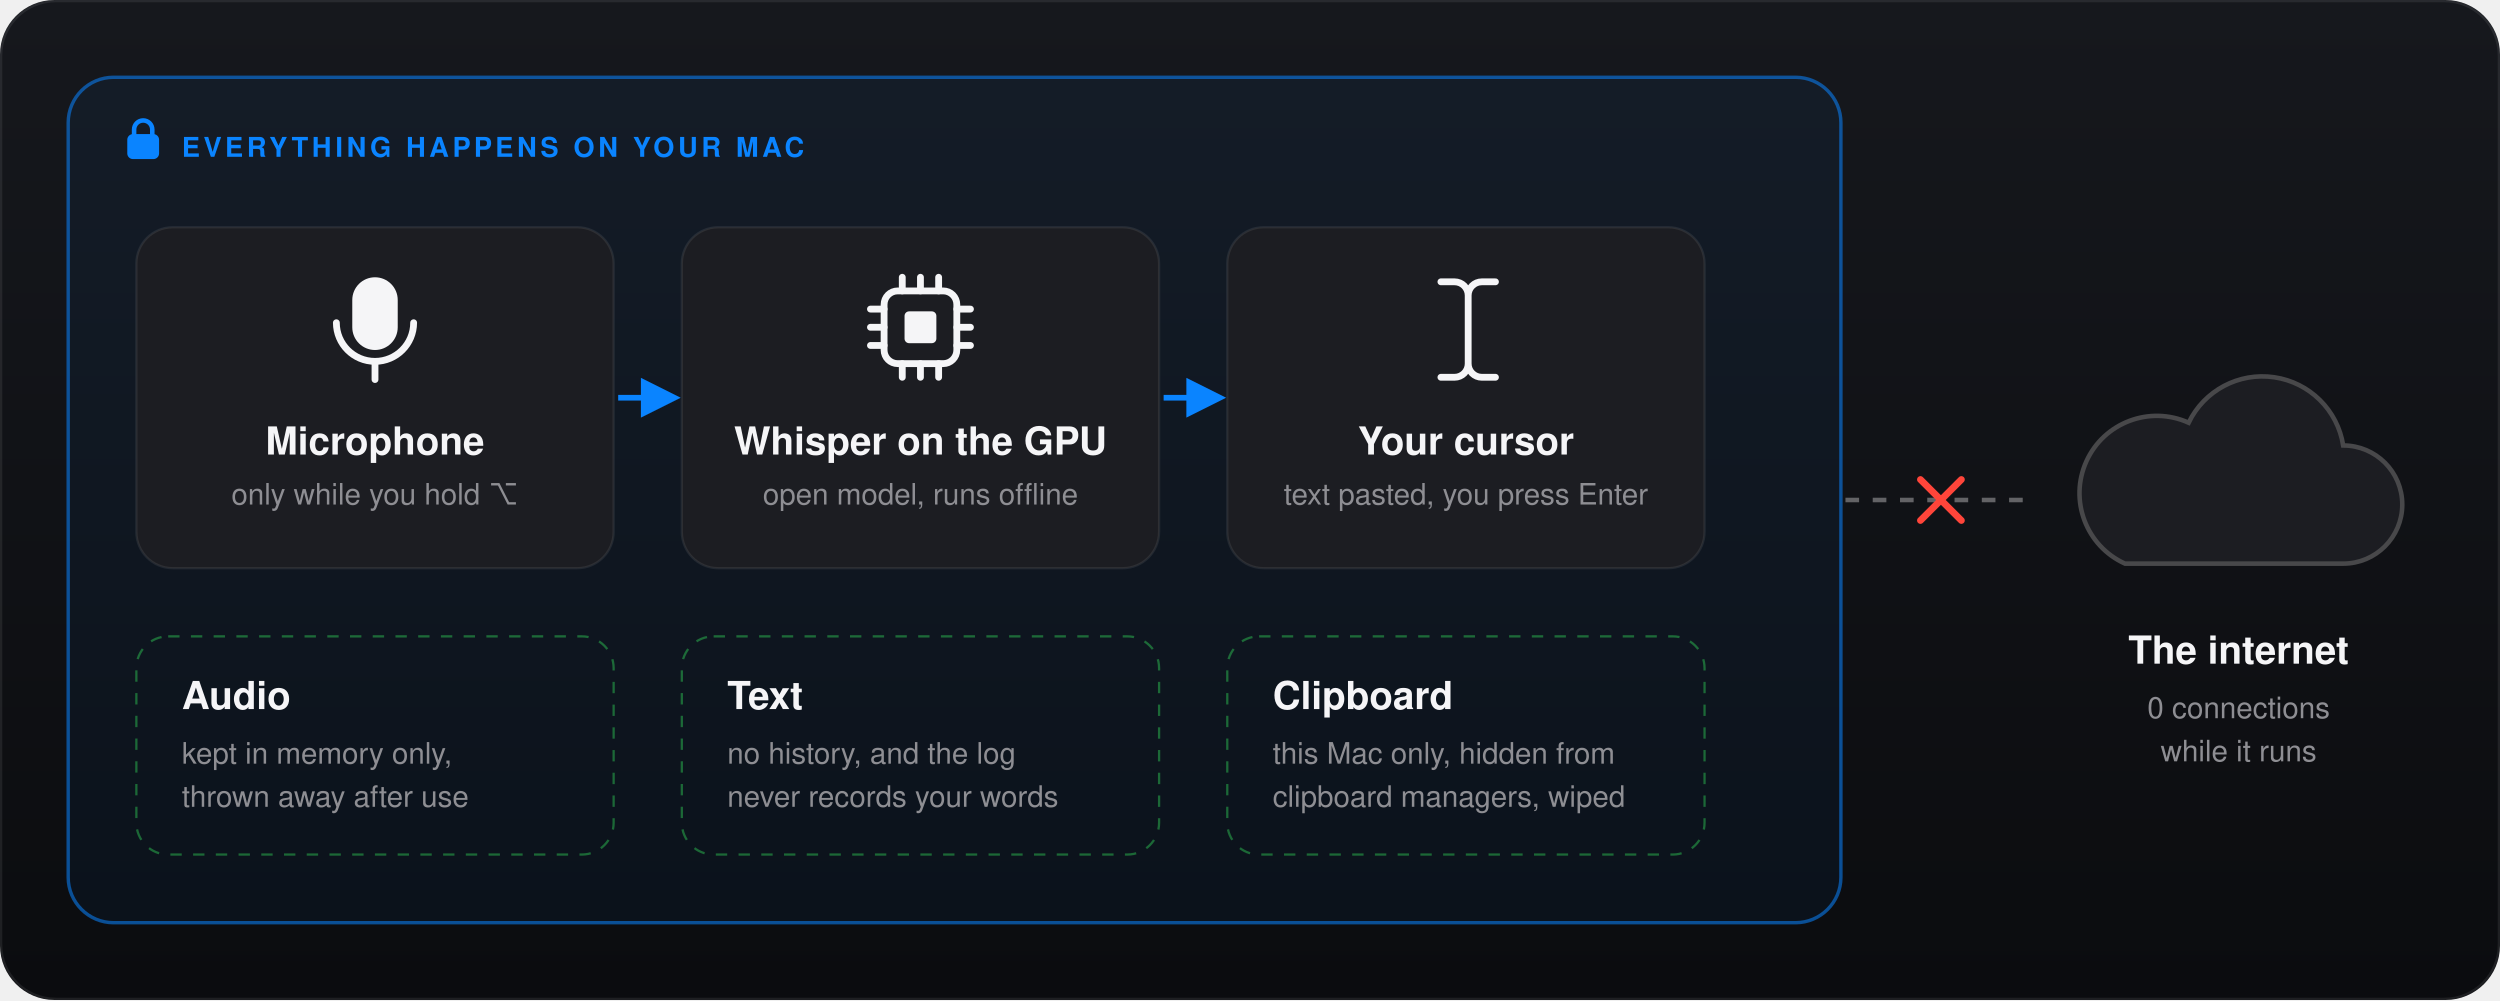
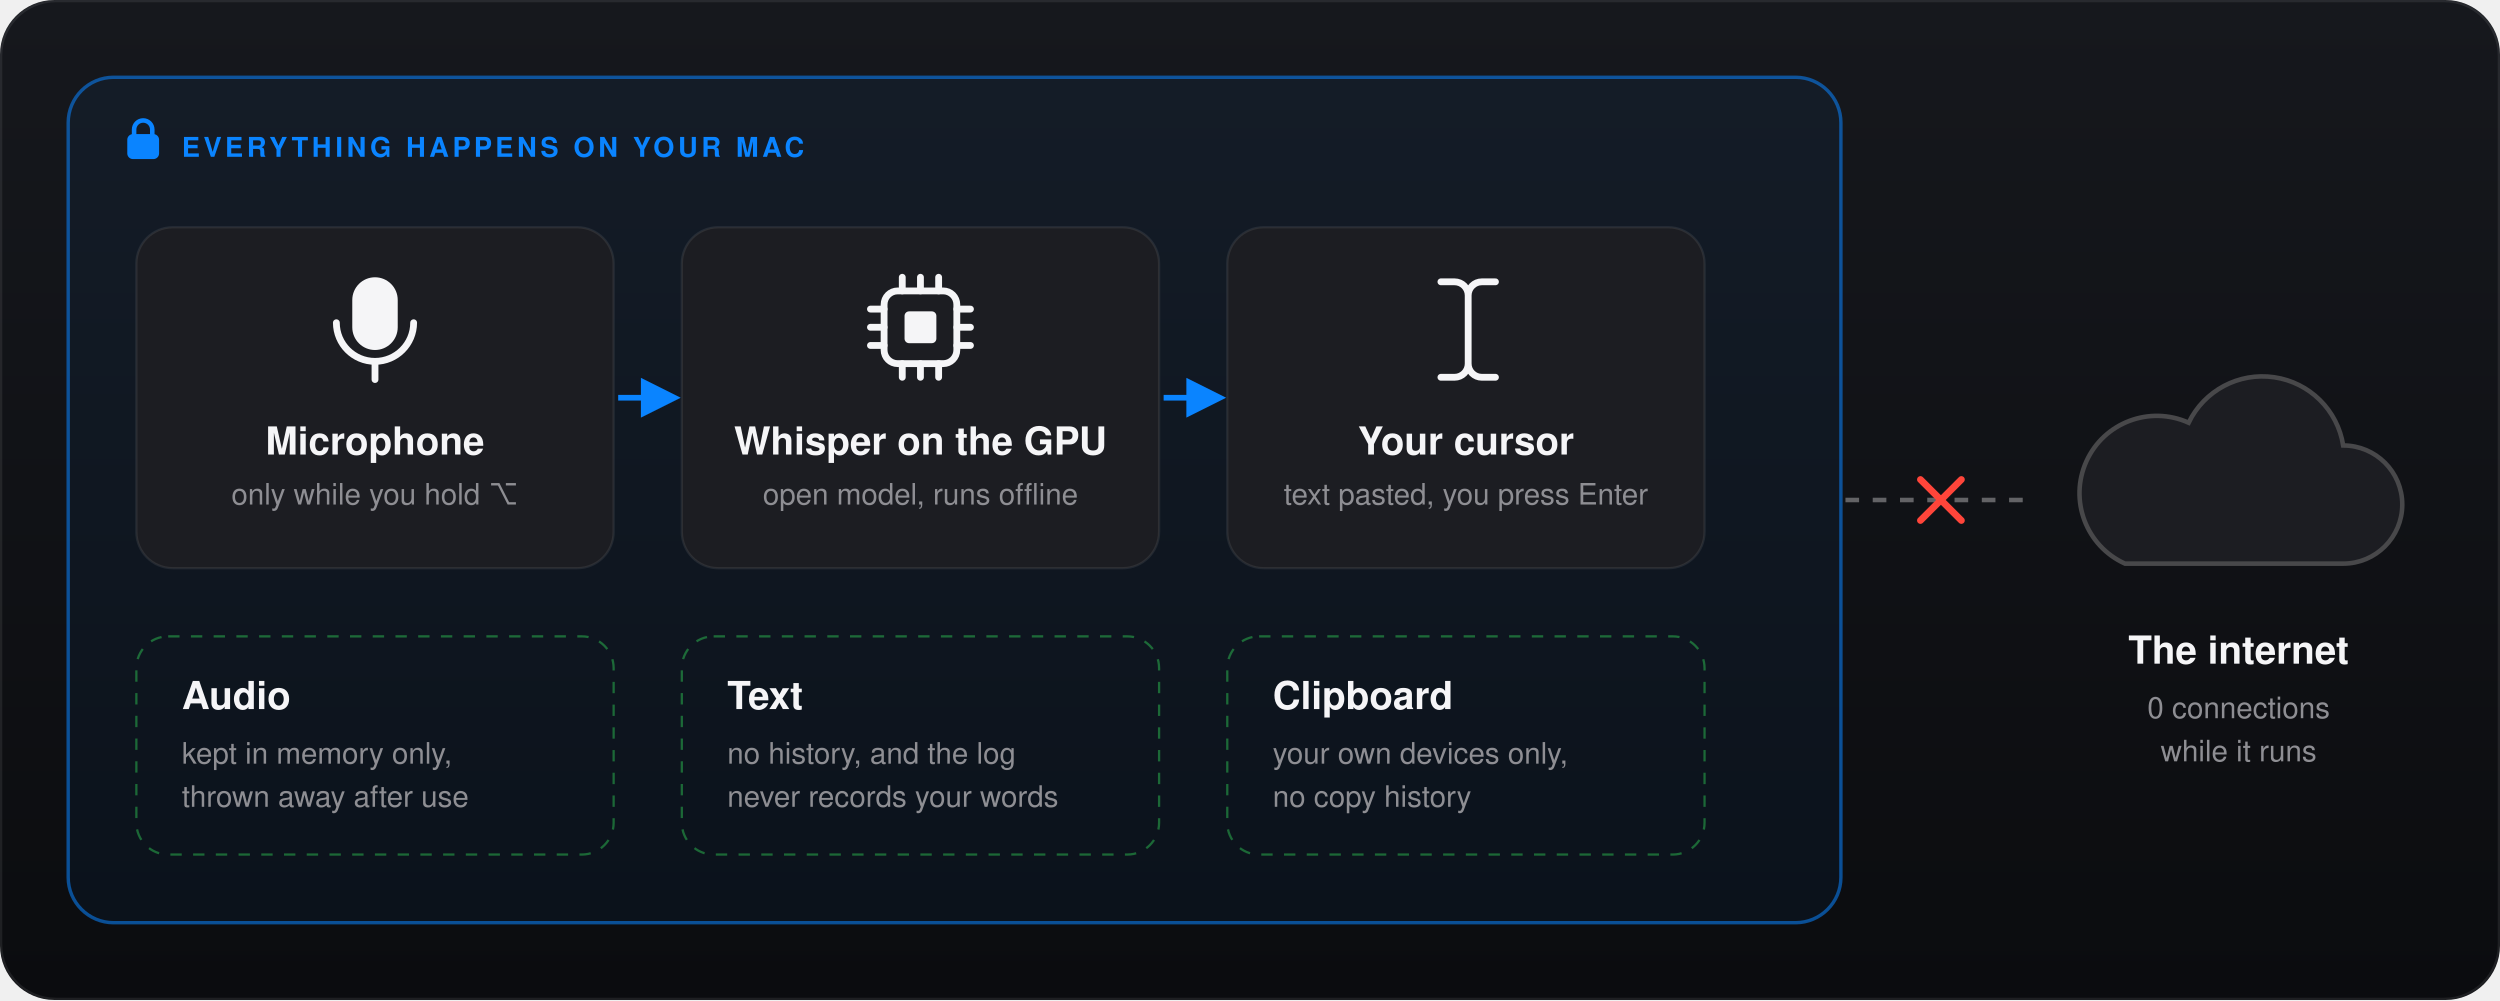
<svg xmlns="http://www.w3.org/2000/svg" viewBox="0 0 1100 440" width="1100" height="440" role="img" aria-label="Privacy diagram: microphone, Whisper and your cursor all stay inside your Mac; nothing is stored and there are no network connections">
  <defs>
    <linearGradient id="bg" x1="0" y1="0" x2="0" y2="1">
      <stop offset="0" stop-color="#16181D" />
      <stop offset="1" stop-color="#0B0C0F" />
    </linearGradient>
    <marker id="arrow" viewBox="0 0 10 10" refX="8" refY="5" markerWidth="7" markerHeight="7" orient="auto">
      <path d="M0 0 L10 5 L0 10 z" fill="#0A84FF" />
    </marker>
  </defs>
  <style>
    .sans { font-family: -apple-system, BlinkMacSystemFont, "SF Pro Text", "Segoe UI", Helvetica, Arial, sans-serif; }
    .h { font-size: 17px; font-weight: 600; fill: #F5F5F7; }
    .s { font-size: 13px; fill: #8E8E93; }
    .cap { font-size: 12px; font-weight: 600; letter-spacing: 1.6px; }
  </style>
  <rect width="1100" height="440" rx="24" fill="url(#bg)" />
  <rect x="0.5" y="0.5" width="1099" height="439" rx="24" fill="none" stroke="#FFFFFF" stroke-opacity="0.08" />
  <rect x="30" y="34" width="780" height="372" rx="20" fill="#0A84FF" fill-opacity="0.05" stroke="#0A84FF" stroke-opacity="0.55" stroke-width="1.5" />
  <g transform="translate(56,52)">
    <rect x="0" y="7" width="14" height="11" rx="2.5" fill="#0A84FF" />
    <path d="M3 8 V5 a4 4 0 0 1 8 0 V8" fill="none" stroke="#0A84FF" stroke-width="2" />
  </g>
  <text x="80" y="69" class="sans cap" fill="#0A84FF">EVERYTHING HAPPENS ON YOUR MAC</text>
  <g class="sans">
    <rect x="60" y="100" width="210" height="150" rx="16" fill="#1C1D22" stroke="#FFFFFF" stroke-opacity="0.08" />
    <g transform="translate(145,122)">
      <rect x="10" y="0" width="20" height="32" rx="10" fill="#F5F5F7" />
      <path d="M3 20 a17 17 0 0 0 34 0" fill="none" stroke="#F5F5F7" stroke-width="3" stroke-linecap="round" />
      <line x1="20" y1="38" x2="20" y2="45" stroke="#F5F5F7" stroke-width="3" stroke-linecap="round" />
    </g>
    <text x="165" y="200" text-anchor="middle" class="h">Microphone</text>
    <text x="165" y="222" text-anchor="middle" class="s">only while you hold ⌥</text>
    <rect x="300" y="100" width="210" height="150" rx="16" fill="#1C1D22" stroke="#FFFFFF" stroke-opacity="0.08" />
    <g transform="translate(383,122)" fill="none" stroke="#F5F5F7" stroke-width="3" stroke-linecap="round">
      <rect x="6" y="6" width="32" height="32" rx="6" />
      <rect x="15" y="15" width="14" height="14" rx="2" fill="#F5F5F7" stroke="none" />
      <path d="M14 0v6 M22 0v6 M30 0v6 M14 38v6 M22 38v6 M30 38v6 M0 14h6 M0 22h6 M0 30h6 M38 14h6 M38 22h6 M38 30h6" />
    </g>
    <text x="405" y="200" text-anchor="middle" class="h">Whisper on the GPU</text>
    <text x="405" y="222" text-anchor="middle" class="s">open model, runs offline</text>
    <rect x="540" y="100" width="210" height="150" rx="16" fill="#1C1D22" stroke="#FFFFFF" stroke-opacity="0.08" />
    <g transform="translate(626,122)" fill="none" stroke="#F5F5F7" stroke-width="3" stroke-linecap="round">
      <path d="M8 2 h6 a6 6 0 0 1 6 6 a6 6 0 0 1 6 -6 h6 M20 8 v30 M8 44 h6 a6 6 0 0 0 6 -6 a6 6 0 0 0 6 6 h6" />
    </g>
    <text x="645" y="200" text-anchor="middle" class="h">Your cursor</text>
    <text x="645" y="222" text-anchor="middle" class="s">text pasted, you press Enter</text>
  </g>
  <line x1="272" y1="175" x2="296" y2="175" stroke="#0A84FF" stroke-width="2.5" marker-end="url(#arrow)" />
  <line x1="512" y1="175" x2="536" y2="175" stroke="#0A84FF" stroke-width="2.5" marker-end="url(#arrow)" />
  <g class="sans">
    <rect x="60" y="280" width="210" height="96" rx="14" fill="none" stroke="#30D158" stroke-opacity="0.45" stroke-dasharray="5 5" />
    <text x="80" y="312" class="h" font-size="15" fill="#30D158">Audio</text>
    <text x="80" y="336" class="s">kept in memory only,</text>
    <text x="80" y="355" class="s">thrown away after use</text>
    <rect x="300" y="280" width="210" height="96" rx="14" fill="none" stroke="#30D158" stroke-opacity="0.45" stroke-dasharray="5 5" />
    <text x="320" y="312" class="h" font-size="15" fill="#30D158">Text</text>
    <text x="320" y="336" class="s">no history, and the log</text>
    <text x="320" y="355" class="s">never records your words</text>
    <rect x="540" y="280" width="210" height="96" rx="14" fill="none" stroke="#30D158" stroke-opacity="0.45" stroke-dasharray="5 5" />
    <text x="560" y="312" class="h" font-size="15" fill="#30D158">Clipboard</text>
-     <text x="560" y="336" class="s">this Mac only, hidden from</text>
-     <text x="560" y="355" class="s">clipboard managers, wiped</text>
+     <text x="560" y="336" class="s">your own devices only,</text>
+     <text x="560" y="355" class="s">no copy history</text>
  </g>
  <line x1="812" y1="220" x2="896" y2="220" stroke="#636366" stroke-width="2" stroke-dasharray="6 6" />
  <g transform="translate(854,220)" stroke="#FF453A" stroke-width="3" stroke-linecap="round">
    <line x1="-9" y1="-9" x2="9" y2="9" />
    <line x1="9" y1="-9" x2="-9" y2="9" />
  </g>
  <g transform="translate(905,168)">
    <path d="M30 80 h96 a26 26 0 0 0 0 -52 a36 36 0 0 0 -68 -10 a26 26 0 0 0 -28 62 z" fill="#1C1D22" stroke="#48484A" stroke-width="2" />
  </g>
  <text x="985" y="292" text-anchor="middle" class="sans h" fill="#AEAEB2">The internet</text>
  <text x="985" y="316" text-anchor="middle" class="sans s">0 connections</text>
  <text x="985" y="335" text-anchor="middle" class="sans s">while it runs</text>
</svg>
